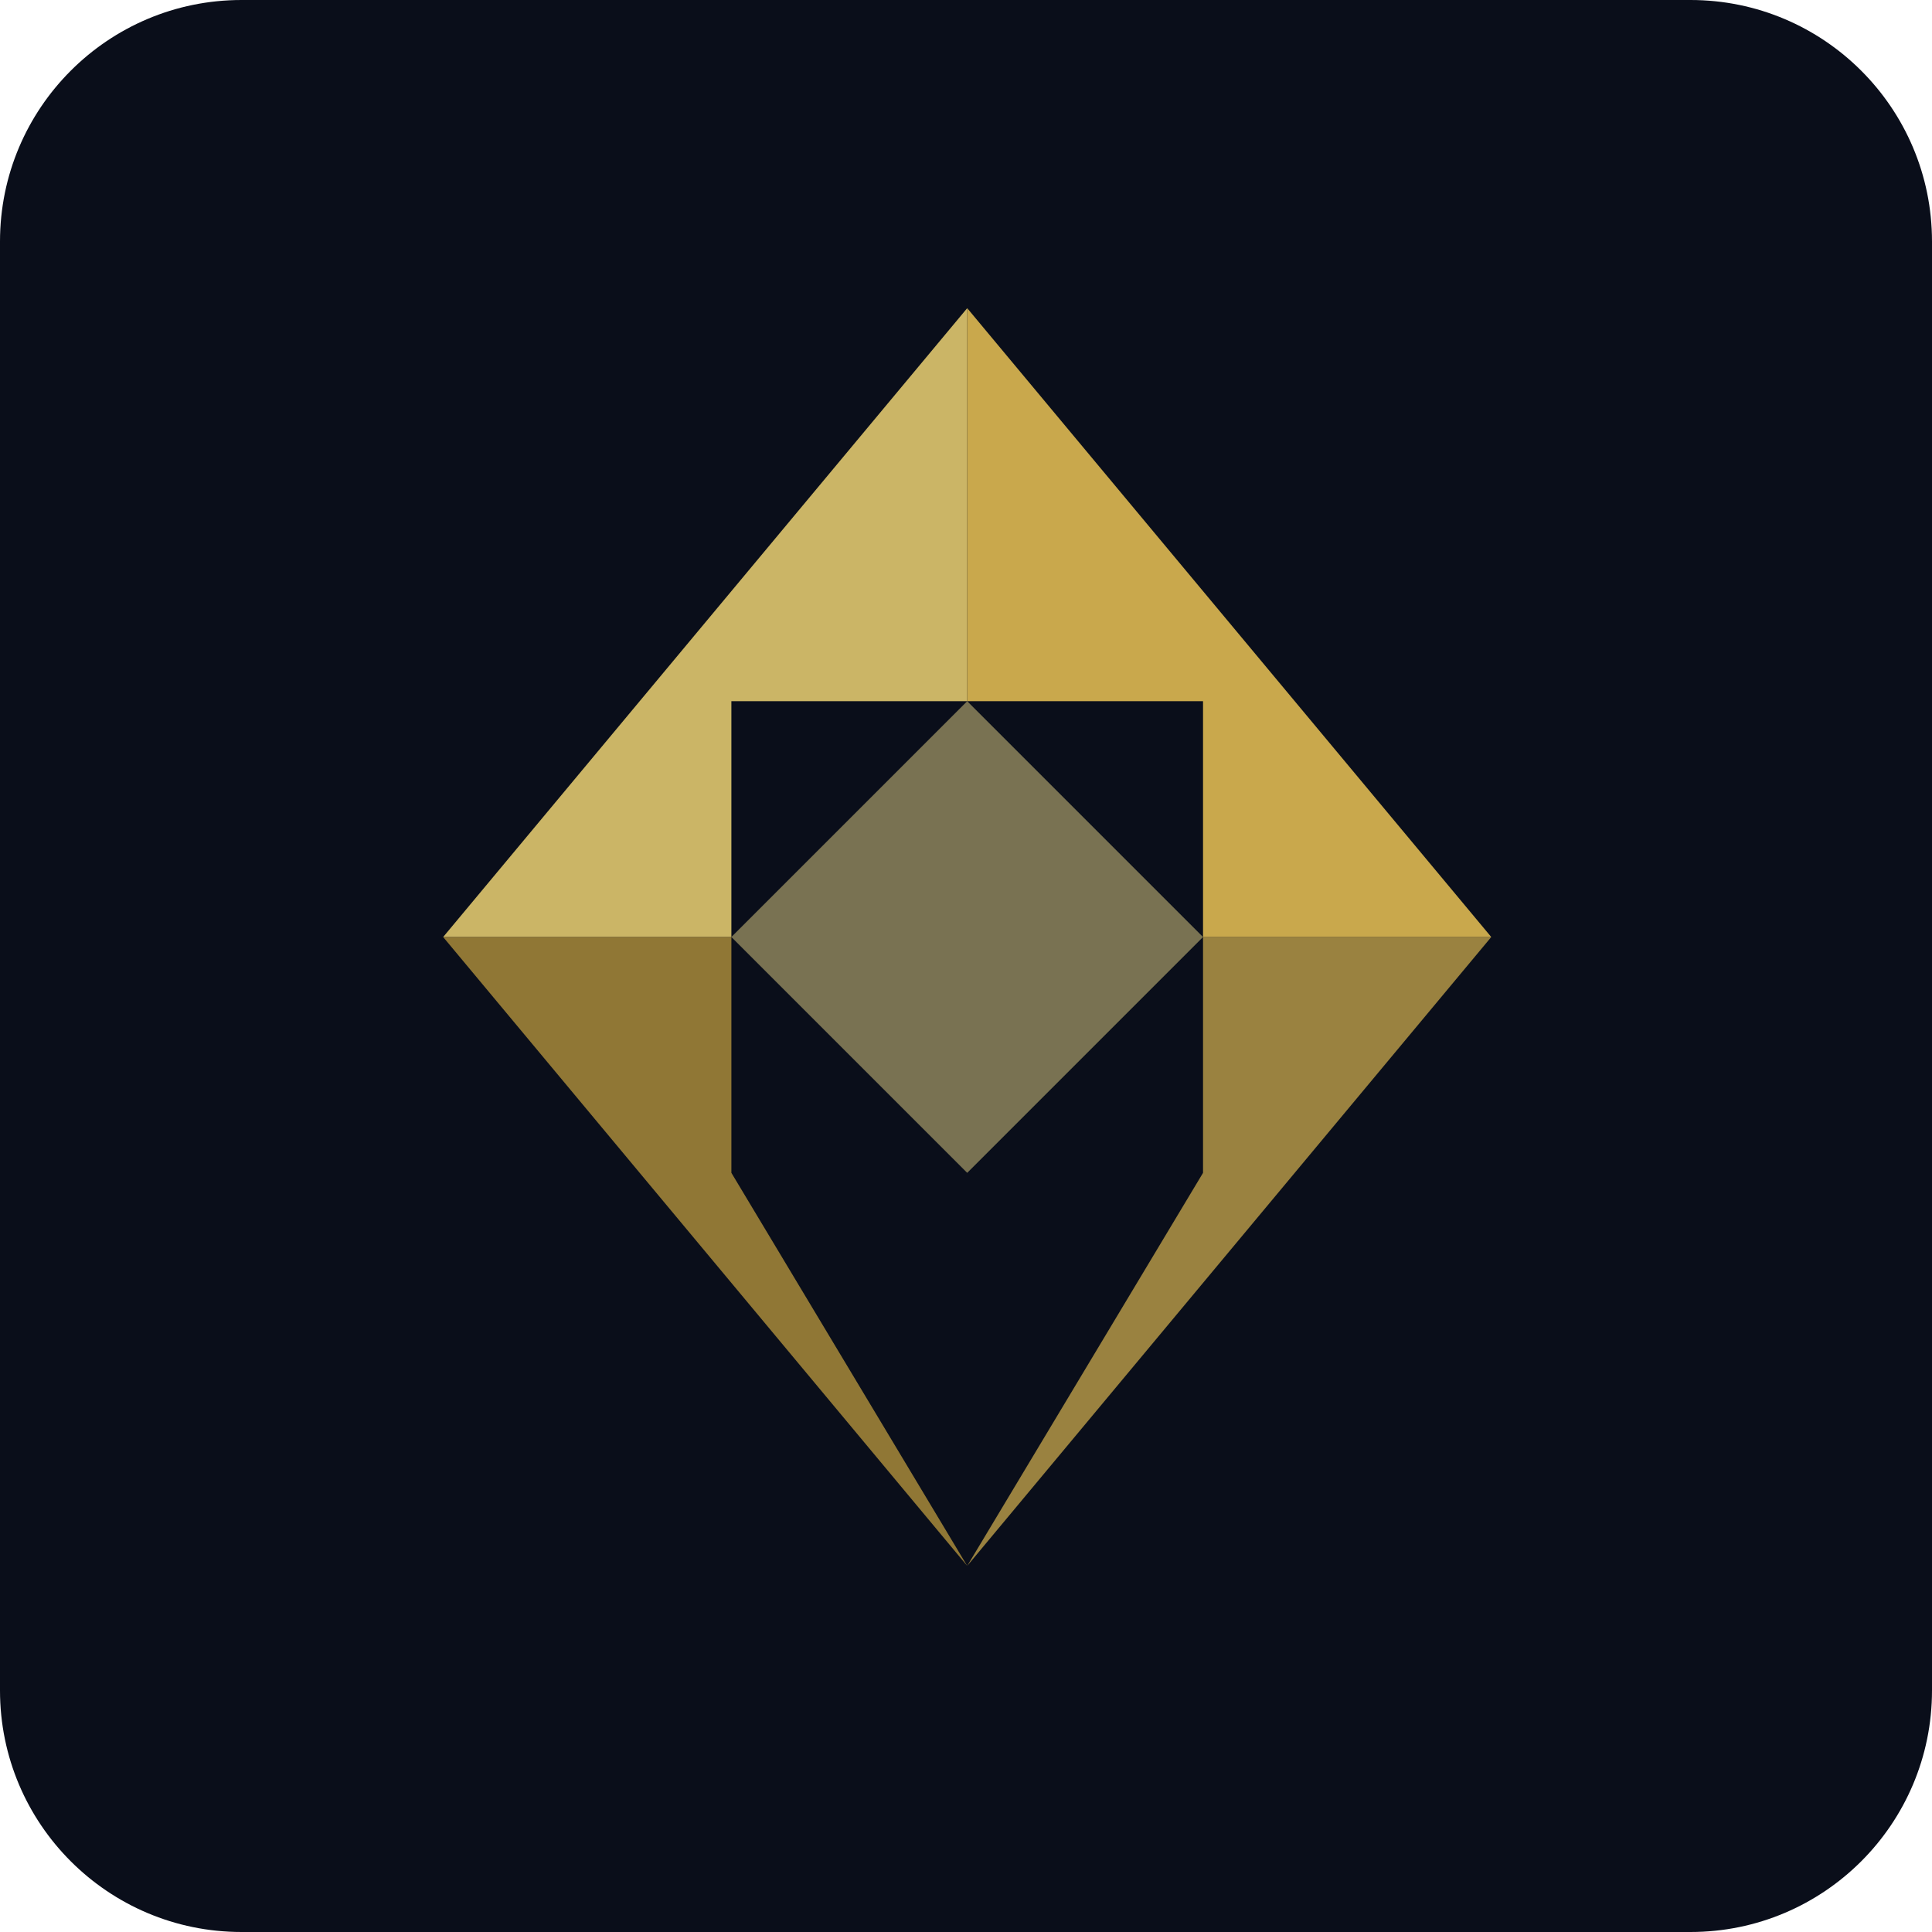
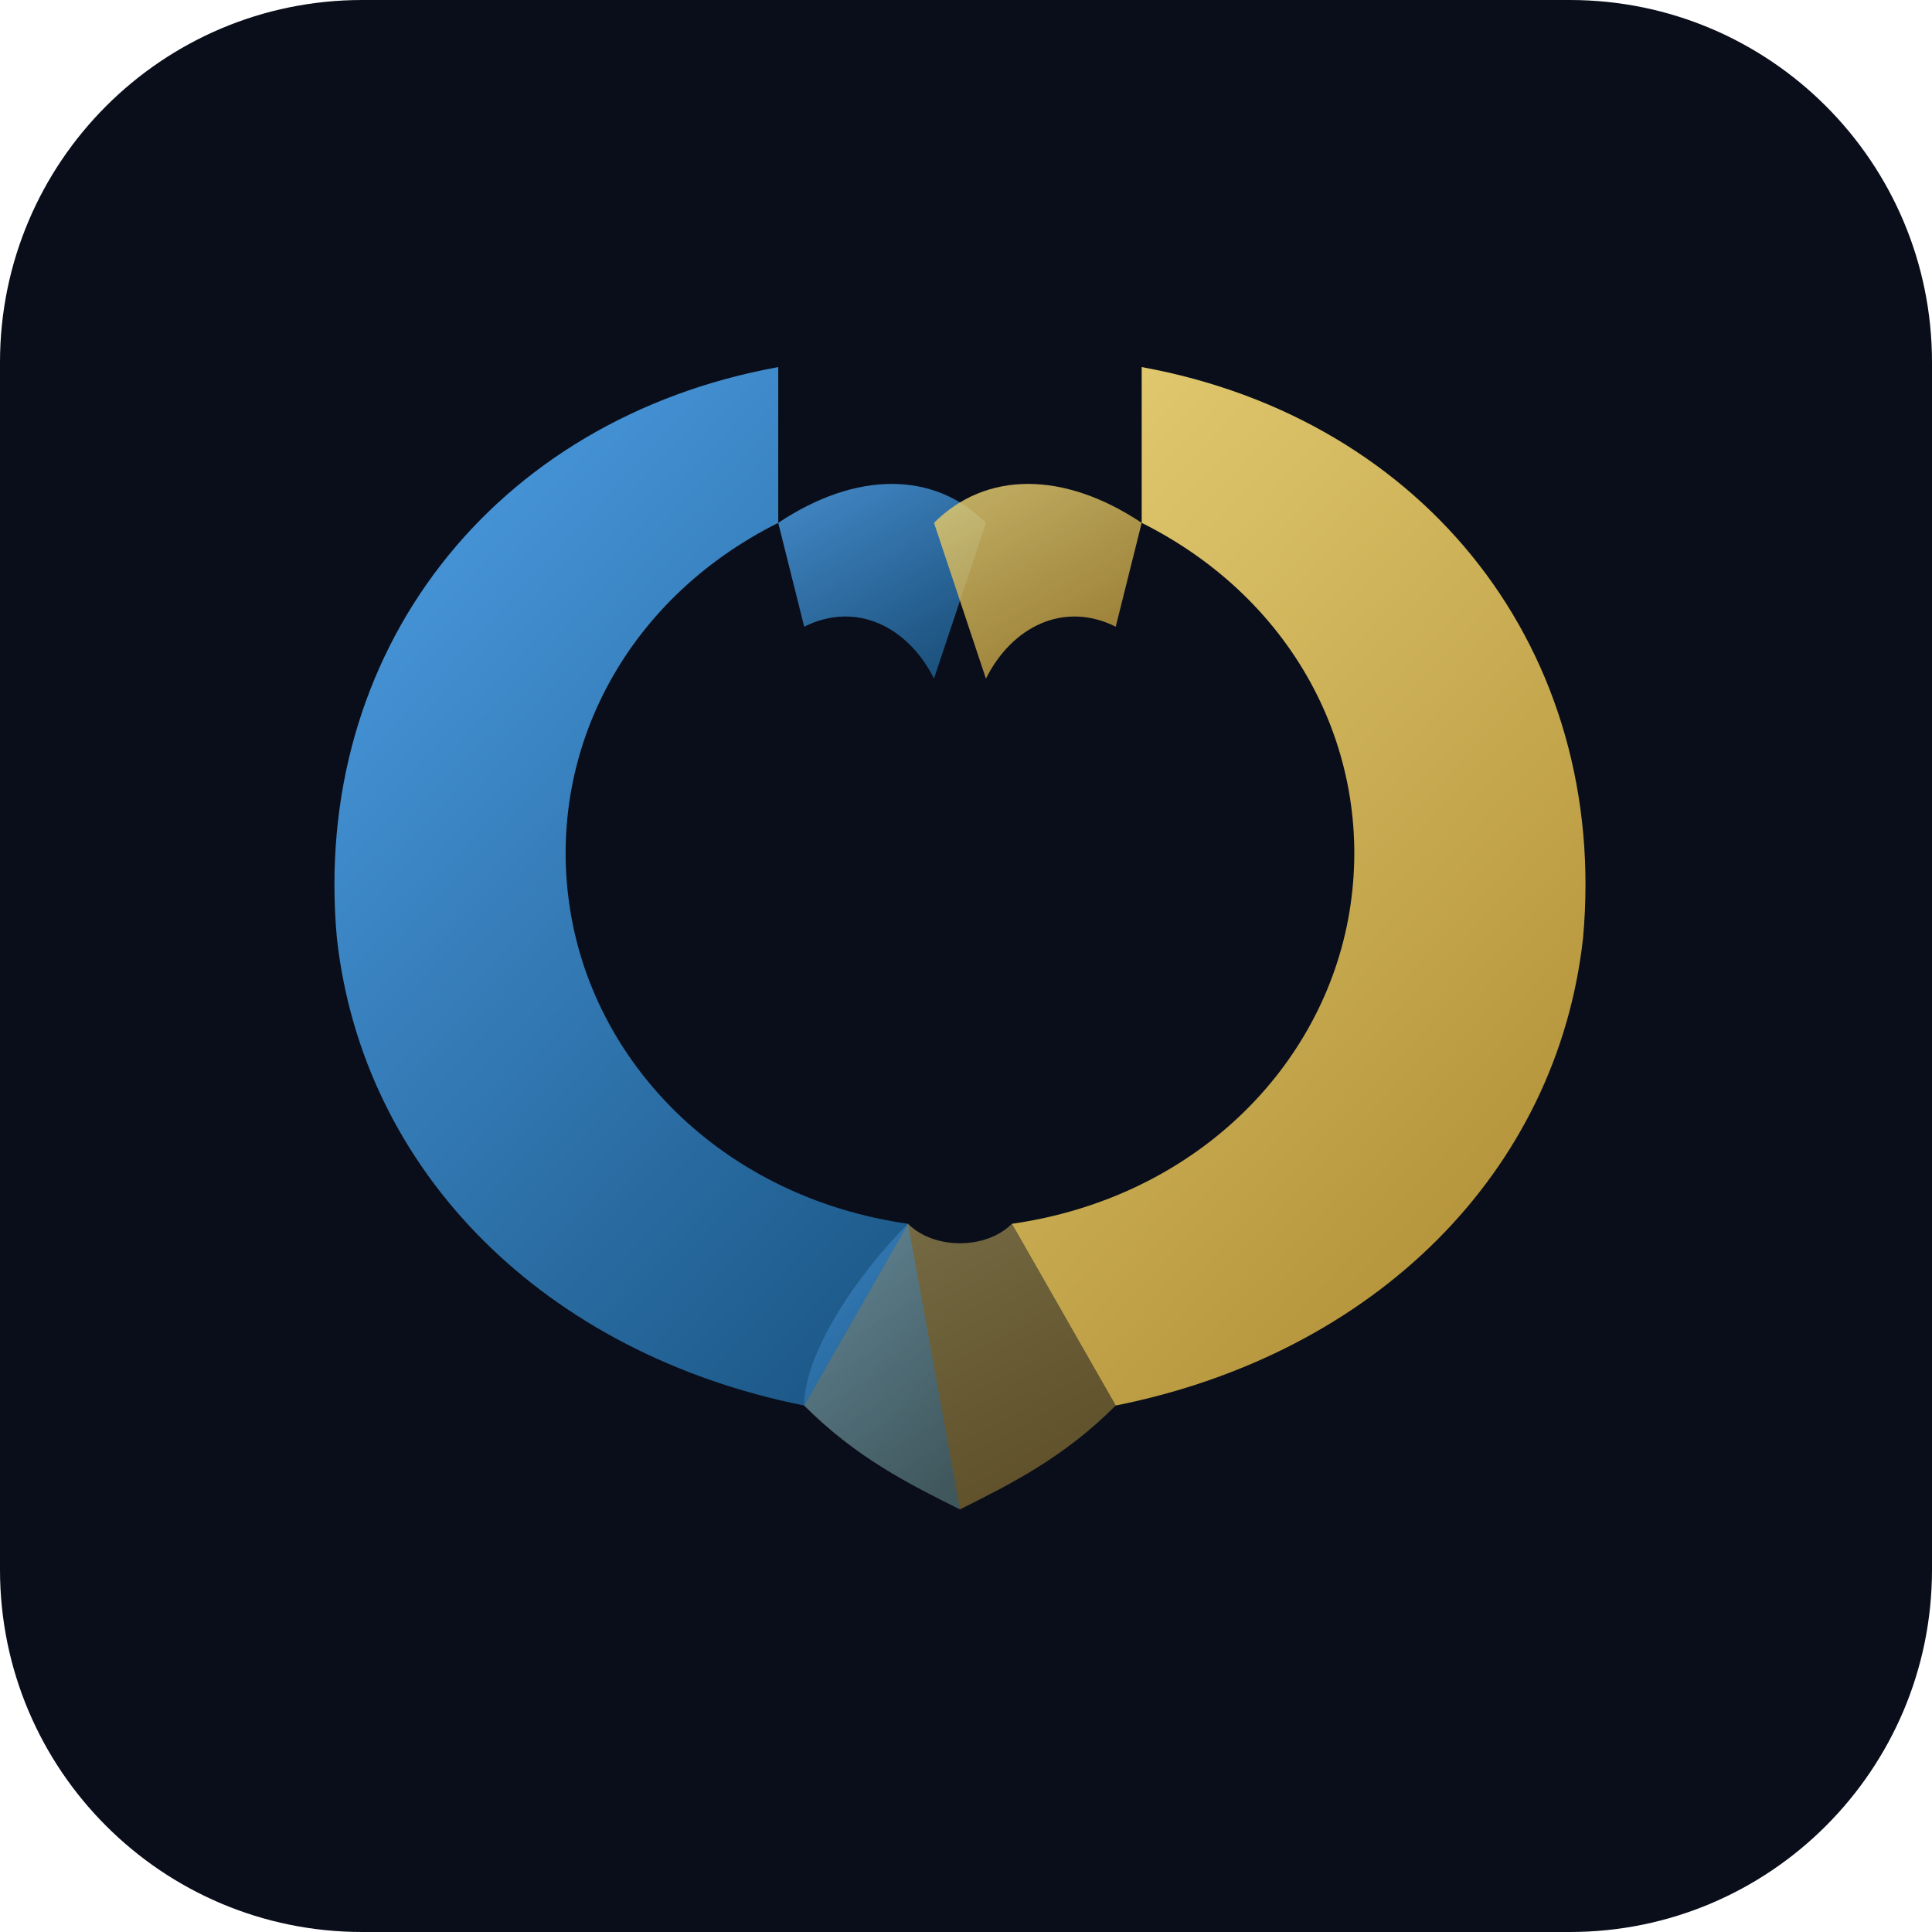
<svg xmlns="http://www.w3.org/2000/svg" viewBox="0 0 32 32" fill="none">
-   <rect width="32" height="32" rx="4" fill="#0a0e1a" />
-   <g transform="translate(3, 2.5) scale(0.217)">
-     <polygon points="60,12 20,60 42,60 42,42 60,42" fill="#e0c86e" opacity="0.9" />
-     <polygon points="60,12 100,60 78,60 78,42 60,42" fill="#c9a84c" />
-     <polygon points="20,60 42,60 42,78 60,108" fill="#a88a3a" opacity="0.85" />
-     <polygon points="100,60 78,60 78,78 60,108" fill="#c9a84c" opacity="0.75" />
-     <polygon points="42,60 60,42 78,60 60,78" fill="#e8d68a" opacity="0.5" />
+   <rect width="32" height="32" rx="6" fill="#0a0e1a" />
+   <defs>
+     <linearGradient id="bfav" x1="20%" y1="0%" x2="80%" y2="100%">
+       <stop offset="0%" stop-color="#4a9ae0" />
+       <stop offset="100%" stop-color="#1d5a8a" />
+     </linearGradient>
+     <linearGradient id="gfav" x1="20%" y1="0%" x2="80%" y2="100%">
+       <stop offset="0%" stop-color="#e0c86e" />
+       <stop offset="100%" stop-color="#b08e35" />
+     </linearGradient>
+   </defs>
+   <g transform="translate(3, 3.5) scale(0.215)">
+     <path d="M 46 12 C 24 16, 10 34, 12 56 C 14 74, 28 88, 48 92 L 56 78 C 42 76, 32 66, 30 54 C 28 42, 34 30, 46 24 Z" fill="url(#bfav)" />
+     <path d="M 46 24 C 52 20, 58 20, 62 24 L 58 36 C 56 32, 52 30, 48 32 Z" fill="url(#bfav)" opacity="0.85" />
+     <path d="M 74 12 C 96 16, 110 34, 108 56 C 106 74, 92 88, 72 92 L 64 78 C 78 76, 88 66, 90 54 C 92 42, 86 30, 74 24 Z" fill="url(#gfav)" />
+     <path d="M 74 24 C 68 20, 62 20, 58 24 L 62 36 C 64 32, 68 30, 72 32 Z" fill="url(#gfav)" opacity="0.85" />
+     <path d="M 48 92 C 52 96, 56 98, 60 100 C 64 98, 68 96, 72 92 L 64 78 C 62 80, 58 80, 56 78 Z" fill="url(#gfav)" opacity="0.5" />
+     <path d="M 48 92 C 52 96, 56 98, 60 100 L 56 78 C 52 82, 48 88, 48 92 Z" fill="url(#bfav)" opacity="0.5" />
  </g>
</svg>
